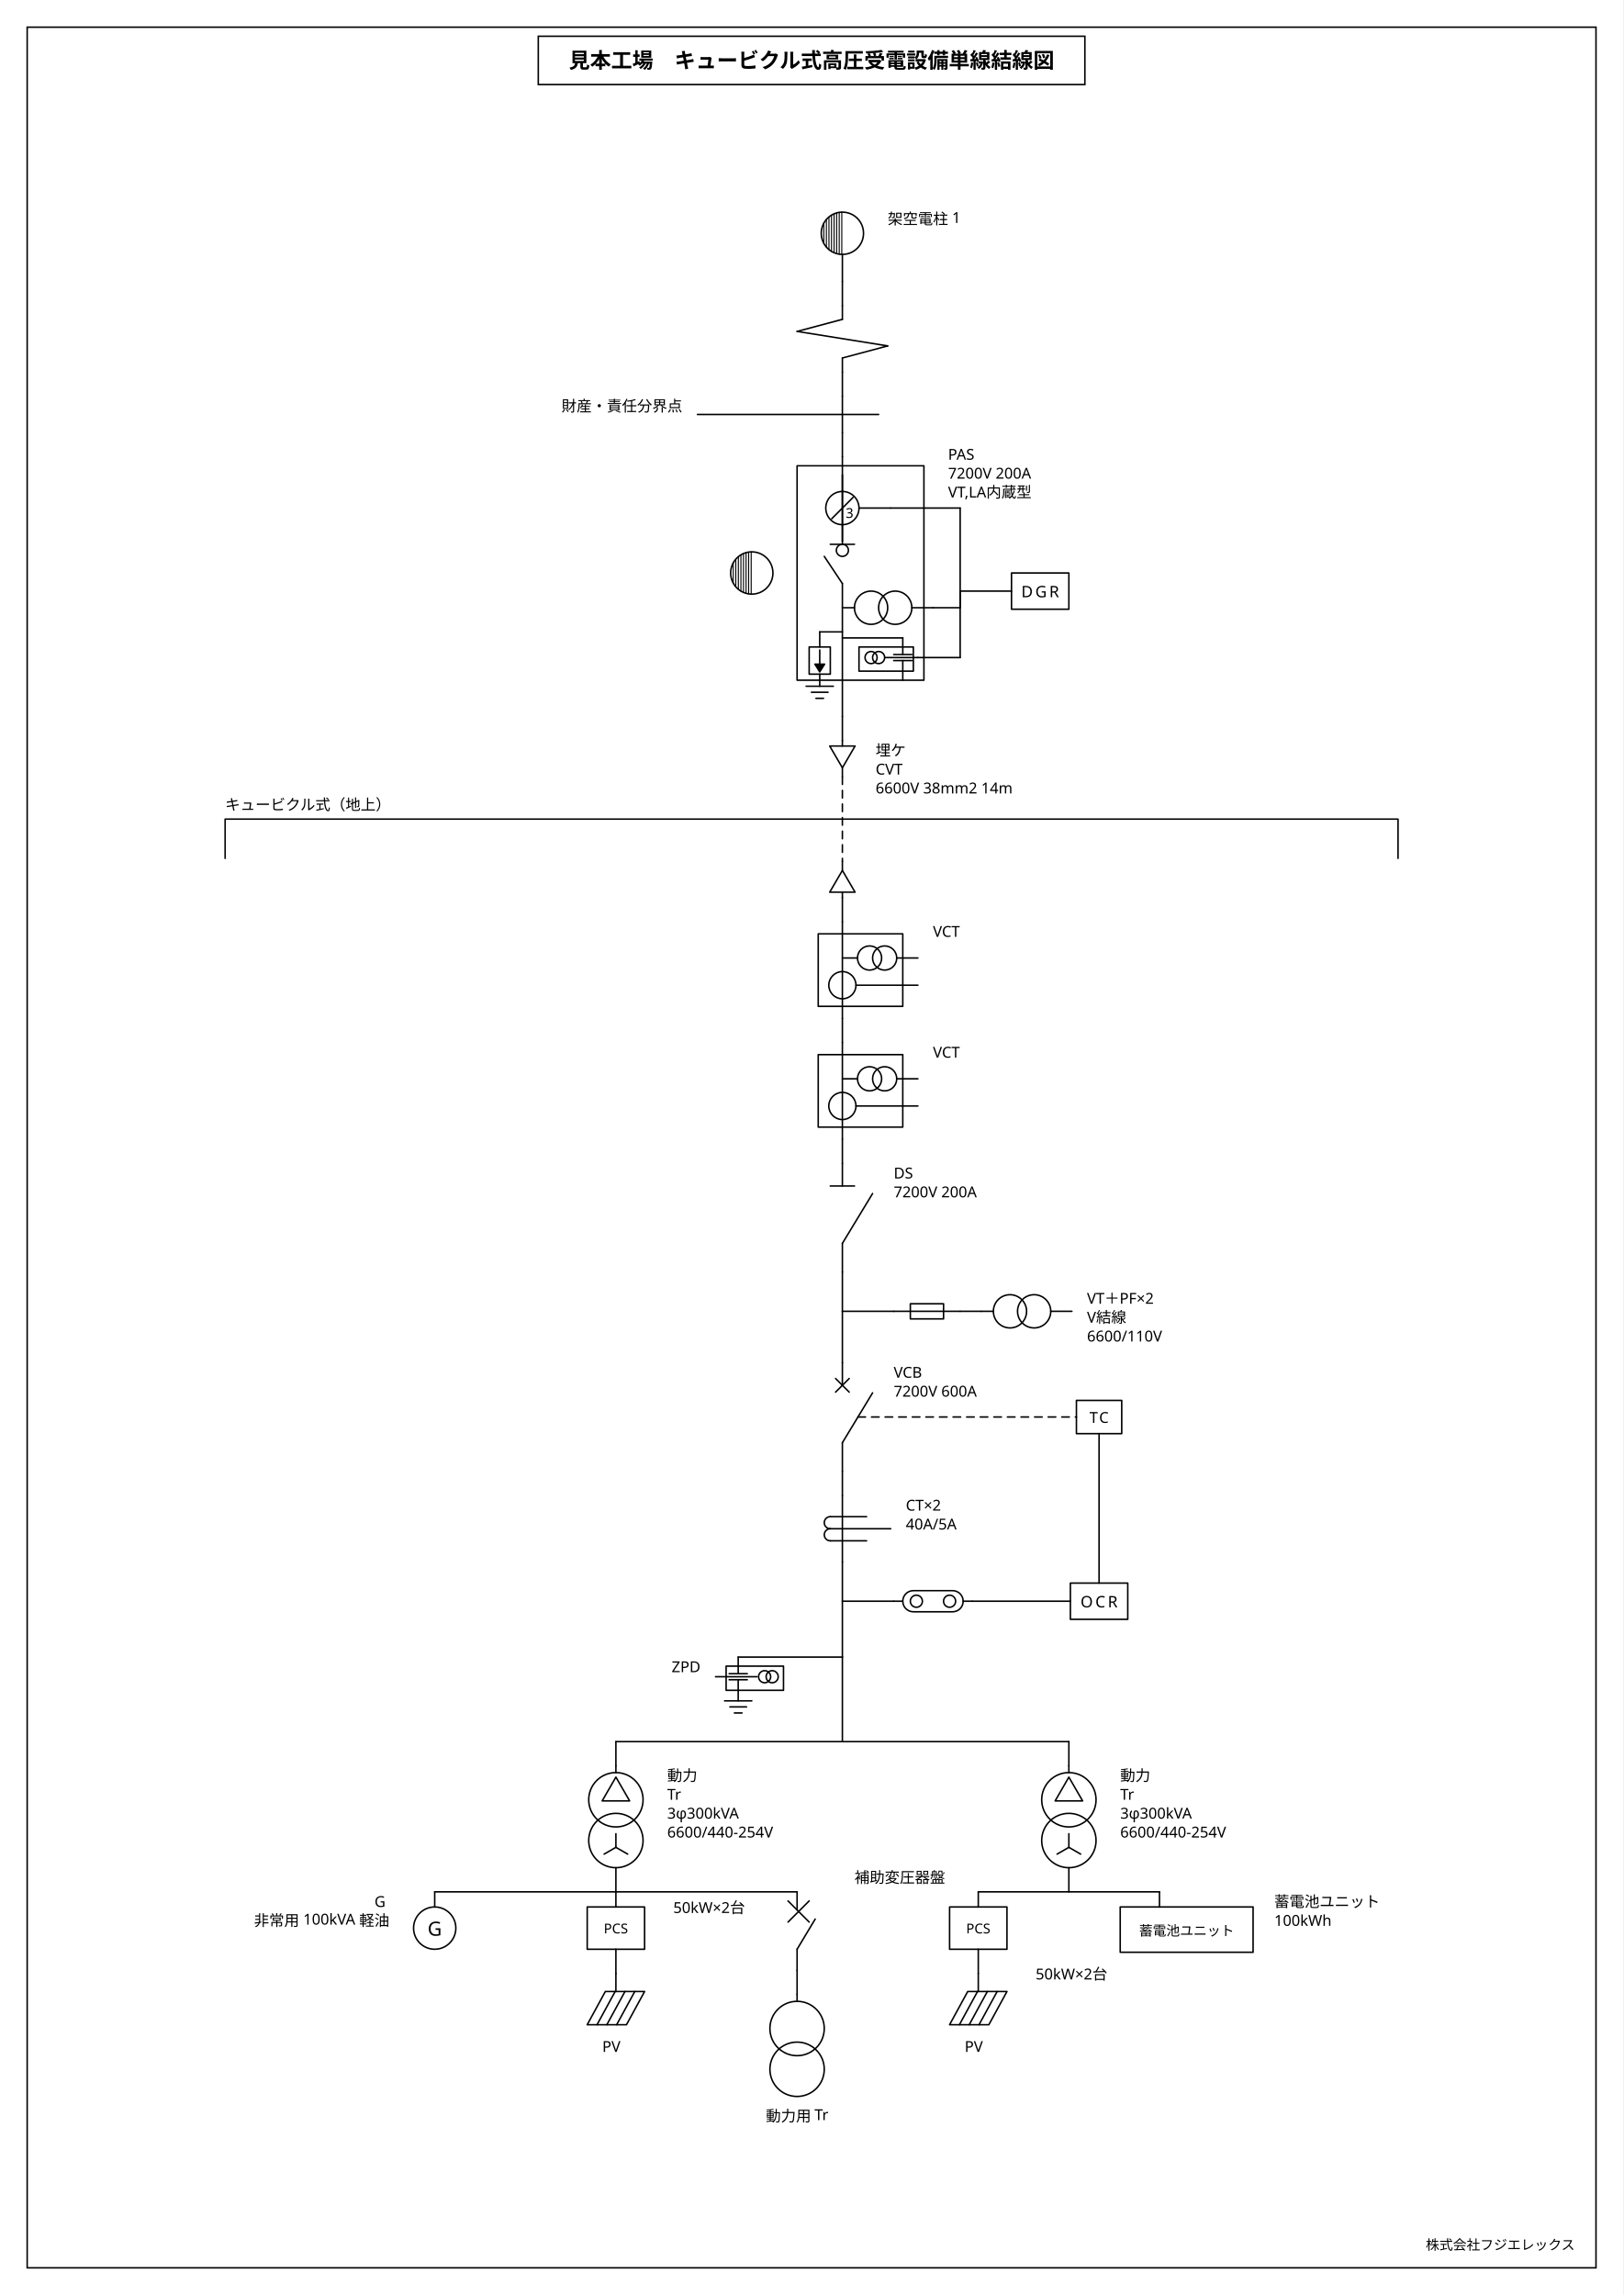
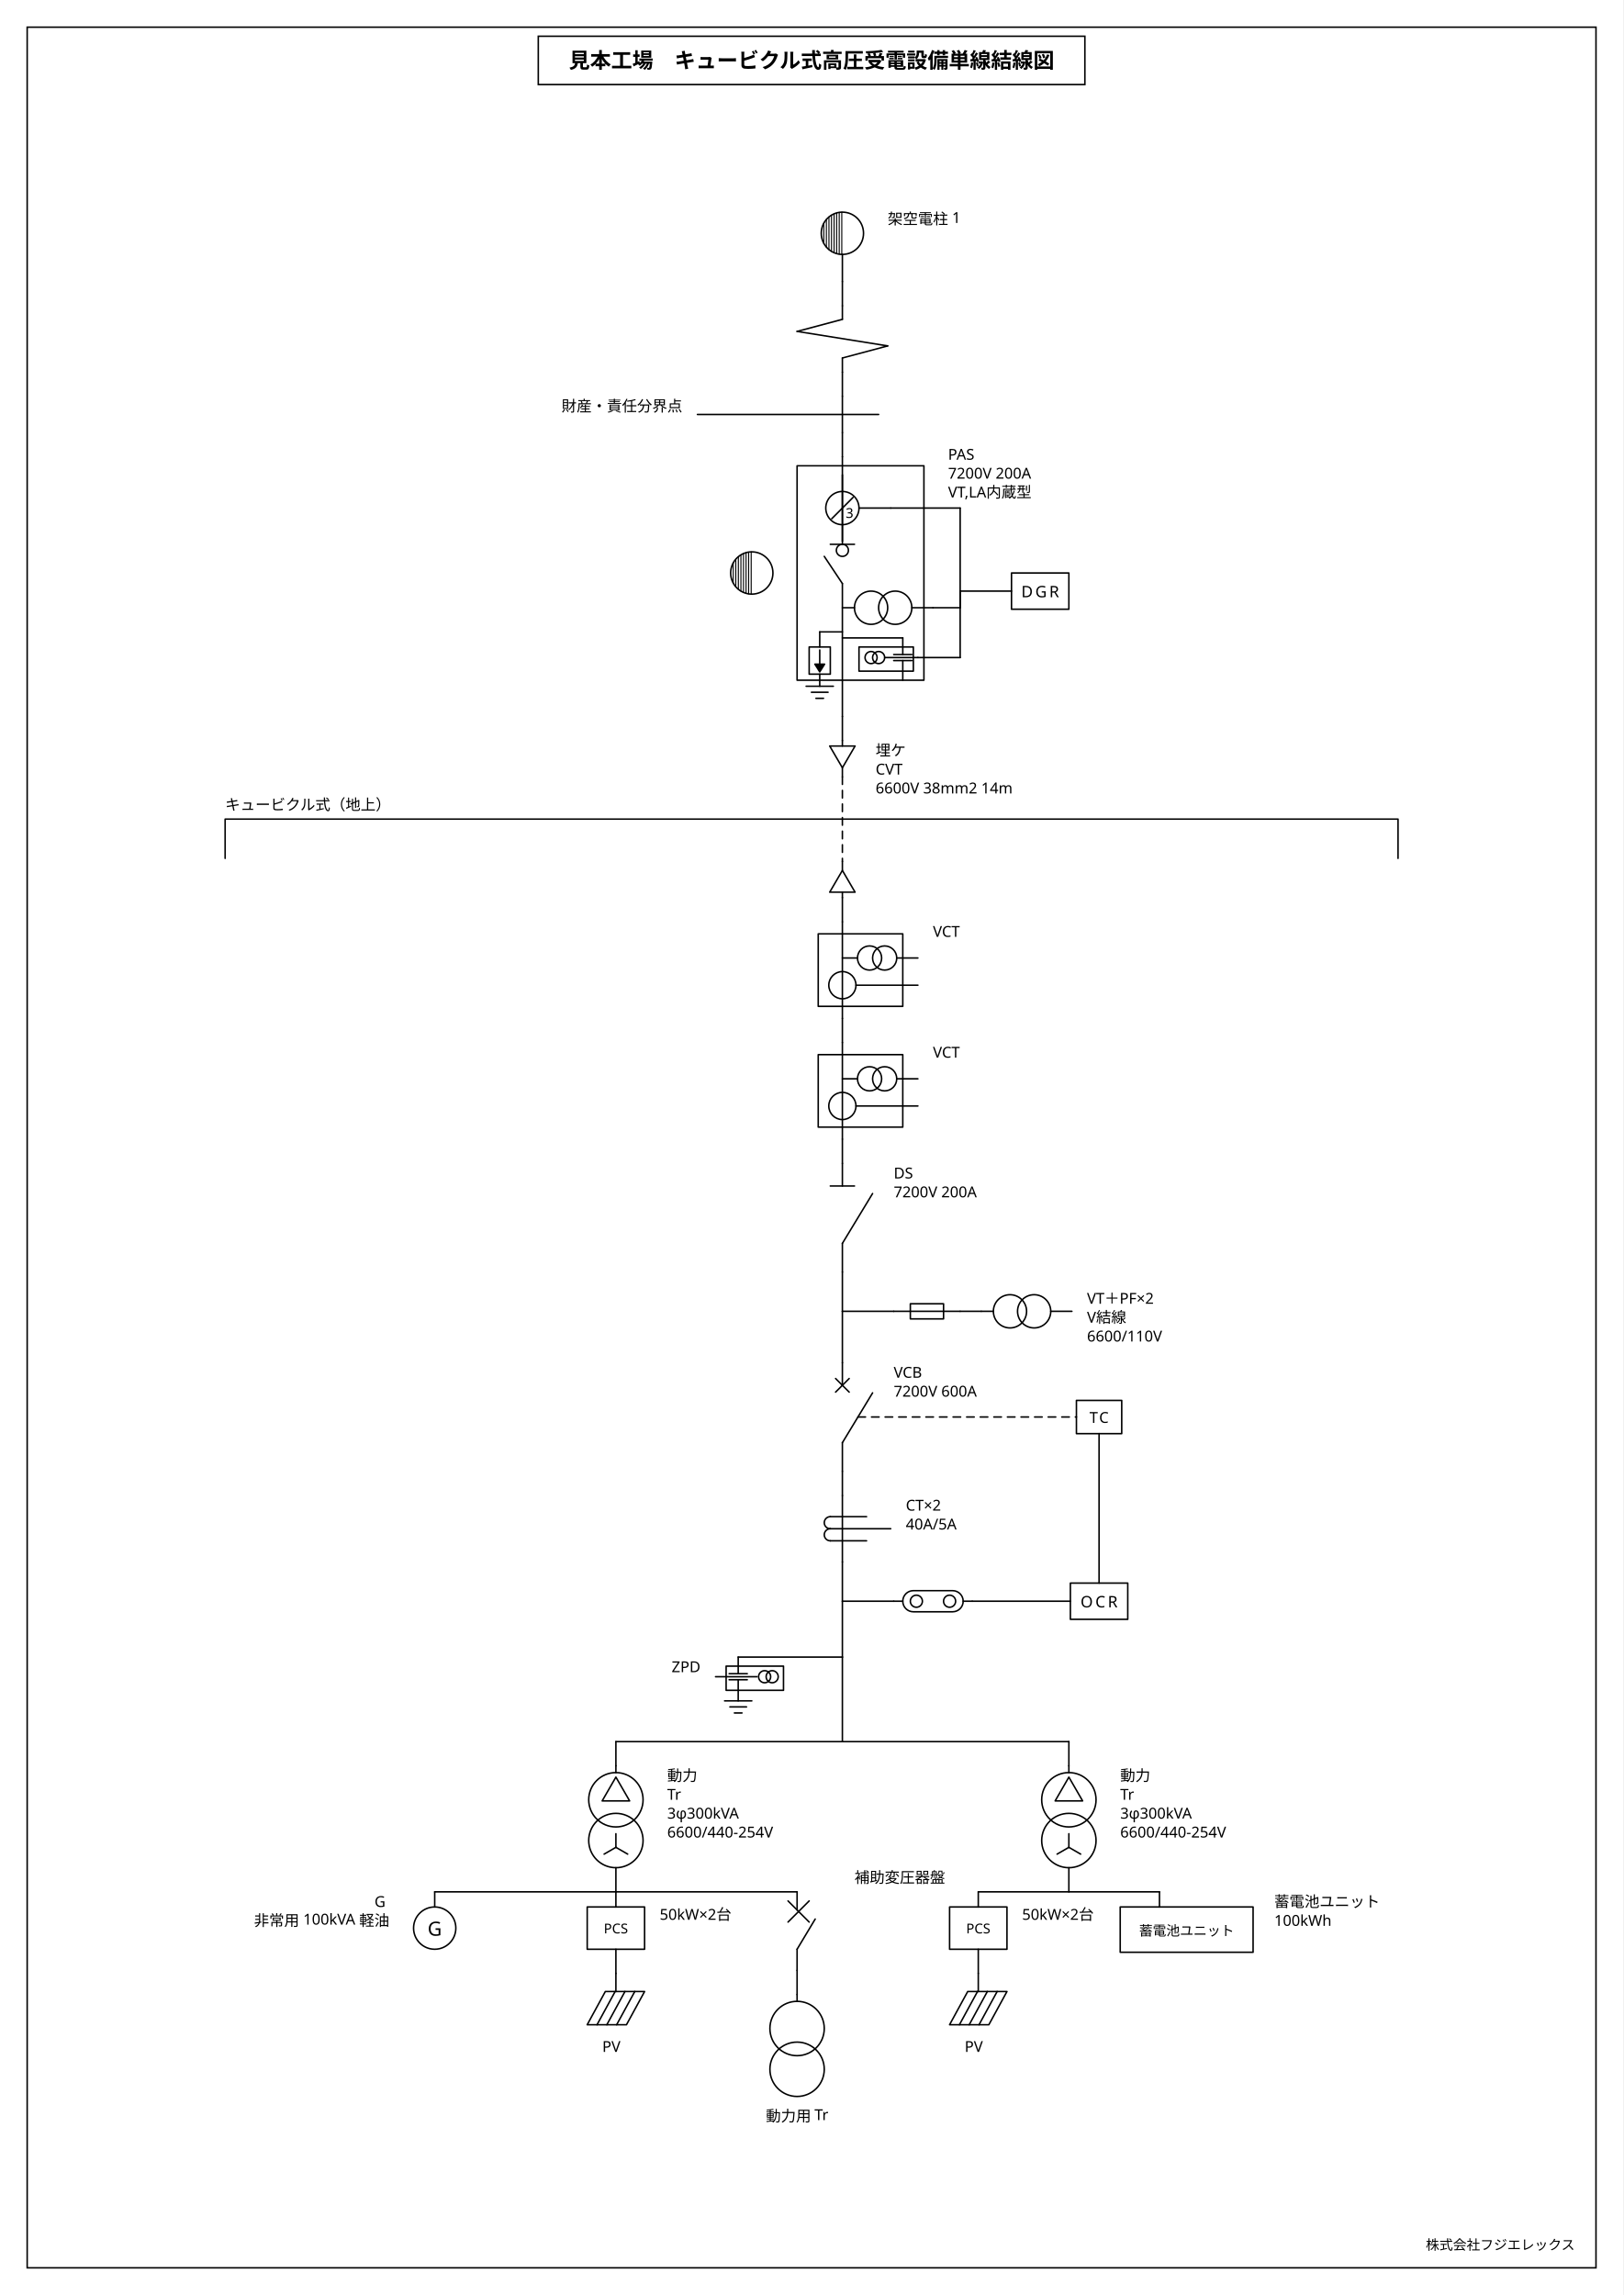
<svg xmlns="http://www.w3.org/2000/svg" viewBox="0 0 1075 1520" width="1075" height="1520">
  <rect x="0" y="0" width="1075" height="1520" fill="#fff" />
  <g stroke="#000" fill="none">
    <rect x="18" y="18" width="1039" height="1484" stroke-width="1" />
    <rect x="356.5" y="24" width="362" height="32" stroke-width="1" />
  </g>
  <text x="537.5" y="45" font-size="14" font-weight="700" text-anchor="middle" font-family="IPAGothic, 'IPAゴシック', 'Noto Sans JP', 'Hiragino Kaku Gothic ProN', 'Yu Gothic', sans-serif" fill="#000">見本工場　キュービクル式高圧受電設備単線結線図</text>
  <text x="1043" y="1490" font-size="9" text-anchor="end" font-family="IPAGothic, 'IPAゴシック', 'Noto Sans JP', 'Hiragino Kaku Gothic ProN', 'Yu Gothic', sans-serif" fill="#000">株式会社フジエレックス</text>
  <g transform="translate(557.9 138.5) scale(1)">
    <g stroke="#000" fill="none" stroke-linecap="round" stroke-linejoin="round" color="#000">
      <path d="M -408.8 404 L 368 404 M -408.8 404 L -408.8 430 M 368 404 L 368 430" fill="none" stroke-width="1" />
      <text x="-408.8" y="398" font-size="10" font-family="IPAGothic, 'IPAゴシック', 'Noto Sans JP', 'Hiragino Kaku Gothic ProN', 'Yu Gothic', sans-serif" fill="currentColor" stroke="none">キュービクル式（地上）</text>
      <line x1="0" y1="48" x2="0" y2="64" stroke-width="1" />
      <line x1="0" y1="108" x2="0" y2="124" stroke-width="1" />
      <line x1="0" y1="148" x2="0" y2="164" stroke-width="1" />
      <line x1="0" y1="280" x2="-15" y2="280" stroke-width="1" />
      <line x1="0" y1="284" x2="40" y2="284" stroke-width="1" />
      <line x1="32" y1="198" x2="78" y2="198" stroke-width="1" />
      <line x1="78" y1="198" x2="78" y2="253" stroke-width="1" />
      <line x1="60" y1="264" x2="78" y2="264" stroke-width="1" />
      <line x1="78" y1="264" x2="78" y2="253" stroke-width="1" />
      <line x1="50" y1="297" x2="78" y2="297" stroke-width="1" />
      <line x1="78" y1="297" x2="78" y2="253" stroke-width="1" />
      <line x1="78" y1="253" x2="112" y2="253" stroke-width="1" />
      <line x1="0" y1="336" x2="0" y2="352" stroke-width="1" />
      <line x1="0" y1="376" x2="0" y2="432" stroke-width="1" stroke-dasharray="5 4" />
      <line x1="0" y1="456" x2="0" y2="472" stroke-width="1" />
      <line x1="0" y1="536" x2="0" y2="552" stroke-width="1" />
      <line x1="0" y1="616" x2="0" y2="632" stroke-width="1" />
      <line x1="0" y1="704" x2="0" y2="730" stroke-width="1" />
      <line x1="0" y1="730" x2="34" y2="730" stroke-width="1" />
      <line x1="78" y1="730" x2="92" y2="730" stroke-width="1" />
      <line x1="0" y1="730" x2="0" y2="764" stroke-width="1" />
      <line x1="0" y1="836" x2="0" y2="852" stroke-width="1" />
      <line x1="0" y1="896" x2="0" y2="922" stroke-width="1" />
      <line x1="0" y1="922" x2="34" y2="922" stroke-width="1" />
      <line x1="86" y1="922" x2="151" y2="922" stroke-width="1" />
      <line x1="10.303" y1="800" x2="155" y2="800" stroke-width="1" stroke-dasharray="5 4" />
      <line x1="170" y1="811" x2="170" y2="910" stroke-width="1" />
      <line x1="0" y1="922" x2="0" y2="959" stroke-width="1" />
      <line x1="0" y1="959" x2="-69" y2="959" stroke-width="1" />
      <line x1="0" y1="959" x2="0" y2="1015" stroke-width="1" />
      <line x1="-150" y1="1015" x2="150" y2="1015" stroke-width="1" />
      <line x1="-150" y1="1015" x2="-150" y2="1031" stroke-width="1" />
      <line x1="150" y1="1015" x2="150" y2="1031" stroke-width="1" />
      <line x1="-150" y1="1098.5" x2="-150" y2="1114.5" stroke-width="1" />
      <line x1="-270" y1="1114.5" x2="-30" y2="1114.5" stroke-width="1" />
      <line x1="-150" y1="1152.5" x2="-150" y2="1168.5" stroke-width="1" />
      <line x1="-30" y1="1166.5" x2="-30" y2="1182.5" stroke-width="1" />
      <line x1="150" y1="1098.5" x2="150" y2="1114.5" stroke-width="1" />
      <line x1="90" y1="1114.5" x2="210" y2="1114.5" stroke-width="1" />
      <line x1="90" y1="1152.5" x2="90" y2="1168.5" stroke-width="1" />
      <g transform="translate(-16 0)">
        <circle cx="16" cy="16" r="14" fill="none" stroke-width="1" />
        <line x1="3.7" y1="9.313" x2="3.7" y2="22.687" stroke-width="0.7" />
        <line x1="5.4" y1="6.855" x2="5.4" y2="25.145" stroke-width="0.7" />
        <line x1="7.1" y1="5.193" x2="7.1" y2="26.807" stroke-width="0.7" />
        <line x1="8.8" y1="3.993" x2="8.8" y2="28.007" stroke-width="0.7" />
        <line x1="10.5" y1="3.126" x2="10.5" y2="28.874" stroke-width="0.7" />
        <line x1="12.2" y1="2.526" x2="12.2" y2="29.474" stroke-width="0.7" />
        <line x1="13.9" y1="2.158" x2="13.9" y2="29.842" stroke-width="0.7" />
        <line x1="15.6" y1="2.006" x2="15.6" y2="29.994" stroke-width="0.7" />
        <line x1="16" y1="30" x2="16" y2="48" stroke-width="1" />
      </g>
      <text x="30" y="10" font-size="10" text-anchor="start" font-family="IPAGothic, 'IPAゴシック', 'Noto Sans JP', 'Hiragino Kaku Gothic ProN', 'Yu Gothic', sans-serif" fill="currentColor" stroke="none">
        <tspan x="30" dy="0">架空電柱 1</tspan>
      </text>
      <g transform="translate(-30 64)">
        <line x1="30" y1="0" x2="30" y2="9" stroke-width="1" />
        <line x1="30" y1="9" x2="0" y2="17" stroke-width="1" />
        <line x1="0" y1="17" x2="60" y2="26.6" stroke-width="1" />
        <line x1="60" y1="26.6" x2="30" y2="34.6" stroke-width="1" />
        <line x1="30" y1="34.6" x2="30" y2="44" stroke-width="1" />
      </g>
      <g transform="translate(-96 124)">
        <line x1="96" y1="0" x2="96" y2="24" stroke-width="1" />
        <line x1="0" y1="12" x2="120" y2="12" stroke-width="1" />
      </g>
      <text x="-106" y="134" font-size="10" text-anchor="end" font-family="IPAGothic, 'IPAゴシック', 'Noto Sans JP', 'Hiragino Kaku Gothic ProN', 'Yu Gothic', sans-serif" fill="currentColor" stroke="none">
        <tspan x="-106" dy="0">財産・責任分界点</tspan>
      </text>
      <g transform="translate(-36 164)">
        <line x1="36" y1="0" x2="36" y2="6" stroke-width="1" />
        <rect x="6" y="6" width="84" height="142" fill="none" stroke-width="1" />
        <line x1="36" y1="6" x2="36" y2="58" stroke-width="1" />
        <line x1="28" y1="58" x2="44" y2="58" stroke-width="1" />
        <circle cx="36" cy="62" r="4" fill="none" stroke-width="1" />
        <line x1="36" y1="84" x2="24" y2="66" stroke-width="1" />
        <line x1="36" y1="84" x2="36" y2="172" stroke-width="1" />
      </g>
      <text x="70" y="166" font-size="10" text-anchor="start" font-family="IPAGothic, 'IPAゴシック', 'Noto Sans JP', 'Hiragino Kaku Gothic ProN', 'Yu Gothic', sans-serif" fill="currentColor" stroke="none">
        <tspan x="70" dy="0">PAS</tspan>
        <tspan x="70" dy="12.5">7200V 200A</tspan>
        <tspan x="70" dy="12.5">VT,LA内蔵型</tspan>
      </text>
      <g transform="translate(-76 225)">
        <circle cx="16" cy="16" r="14" fill="none" stroke-width="1" />
        <line x1="3.7" y1="9.313" x2="3.7" y2="22.687" stroke-width="0.7" />
        <line x1="5.4" y1="6.855" x2="5.4" y2="25.145" stroke-width="0.7" />
        <line x1="7.1" y1="5.193" x2="7.1" y2="26.807" stroke-width="0.7" />
        <line x1="8.8" y1="3.993" x2="8.8" y2="28.007" stroke-width="0.7" />
        <line x1="10.5" y1="3.126" x2="10.5" y2="28.874" stroke-width="0.7" />
        <line x1="12.2" y1="2.526" x2="12.2" y2="29.474" stroke-width="0.7" />
        <line x1="13.9" y1="2.158" x2="13.9" y2="29.842" stroke-width="0.7" />
        <line x1="15.6" y1="2.006" x2="15.6" y2="29.994" stroke-width="0.7" />
      </g>
      <g transform="translate(-20 176)">
        <line x1="20" y1="0" x2="20" y2="44" stroke-width="1" />
        <circle cx="20" cy="22" r="11" fill="none" stroke-width="1" />
        <line x1="12.929" y1="29.071" x2="27.071" y2="14.929" stroke-width="1" />
        <text x="24.75" y="25" font-size="9" text-anchor="middle" dominant-baseline="central" font-family="IPAGothic, 'IPAゴシック', 'Noto Sans JP', 'Hiragino Kaku Gothic ProN', 'Yu Gothic', sans-serif" fill="currentColor" stroke="none">3</text>
        <line x1="31" y1="22" x2="52" y2="22" stroke-width="1" />
      </g>
      <g transform="translate(0 249)">
        <line x1="0" y1="15" x2="8" y2="15" stroke-width="1" />
        <circle cx="19" cy="15" r="11" fill="none" stroke-width="1" />
        <circle cx="35" cy="15" r="11" fill="none" stroke-width="1" />
        <line x1="46" y1="15" x2="60" y2="15" stroke-width="1" />
      </g>
      <g transform="translate(-35 280)">
        <line x1="20" y1="0" x2="20" y2="10" stroke-width="1" />
        <rect x="13" y="10" width="14" height="18" fill="none" stroke-width="1" />
        <line x1="20" y1="12" x2="20" y2="23" stroke-width="1" />
        <polygon points="16.8,21.38 20,26.5 23.2,21.38" fill="currentColor" stroke-width="1" />
        <line x1="20" y1="28" x2="20" y2="36" stroke-width="1" />
        <line x1="11" y1="36" x2="29" y2="36" stroke-width="1" />
        <line x1="14.5" y1="40" x2="25.5" y2="40" stroke-width="1" />
        <line x1="17.5" y1="44" x2="22.5" y2="44" stroke-width="1" />
      </g>
      <g transform="translate(10 284)">
        <line x1="30" y1="0" x2="30" y2="11" stroke-width="1" />
        <rect x="1" y="6" width="36" height="16" fill="none" stroke-width="1" />
        <line x1="24" y1="11" x2="36" y2="11" stroke-width="1" />
        <line x1="24" y1="15" x2="36" y2="15" stroke-width="1" />
        <line x1="30" y1="15" x2="30" y2="28" stroke-width="1" />
        <line x1="18" y1="13" x2="40" y2="13" stroke-width="1" />
        <circle cx="9" cy="13" r="4" fill="none" stroke-width="1" />
        <circle cx="14" cy="13" r="4" fill="none" stroke-width="1" />
      </g>
      <g transform="translate(112 241)">
        <rect x="0" y="0" width="38" height="24" fill="none" stroke-width="1" />
        <text x="19" y="12" font-size="10.5" text-anchor="middle" dominant-baseline="central" font-family="IPAGothic, 'IPAゴシック', 'Noto Sans JP', 'Hiragino Kaku Gothic ProN', 'Yu Gothic', sans-serif" letter-spacing="1.6" fill="currentColor" stroke="none">DGR</text>
      </g>
      <g transform="translate(-12 352)">
        <line x1="12" y1="0" x2="12" y2="3.6" stroke-width="1" />
        <polygon points="3.6,3.6 20.4,3.6 12,18" fill="none" stroke-width="1" />
        <line x1="12" y1="18" x2="12" y2="24" stroke-width="1" />
      </g>
      <text x="22" y="362" font-size="10" text-anchor="start" font-family="IPAGothic, 'IPAゴシック', 'Noto Sans JP', 'Hiragino Kaku Gothic ProN', 'Yu Gothic', sans-serif" fill="currentColor" stroke="none">
        <tspan x="22" dy="0">埋ケ</tspan>
        <tspan x="22" dy="12.5">CVT</tspan>
        <tspan x="22" dy="12.5">6600V 38mm2 14m</tspan>
      </text>
      <g transform="translate(-12 432) rotate(180 12 12)">
        <line x1="12" y1="0" x2="12" y2="3.6" stroke-width="1" />
        <polygon points="3.6,3.6 20.4,3.6 12,18" fill="none" stroke-width="1" />
        <line x1="12" y1="18" x2="12" y2="24" stroke-width="1" />
      </g>
      <g transform="translate(-22 472)">
        <line x1="22" y1="0" x2="22" y2="64" stroke-width="1" />
        <rect x="6" y="8" width="56" height="48" fill="none" stroke-width="1" />
        <line x1="22" y1="24" x2="32" y2="24" stroke-width="1" />
        <circle cx="40" cy="24" r="8" fill="none" stroke-width="1" />
        <circle cx="50" cy="24" r="8" fill="none" stroke-width="1" />
        <line x1="58" y1="24" x2="72" y2="24" stroke-width="1" />
        <circle cx="22" cy="42" r="9" fill="none" stroke-width="1" />
        <line x1="31" y1="42" x2="72" y2="42" stroke-width="1" />
      </g>
      <text x="60" y="482" font-size="10" text-anchor="start" font-family="IPAGothic, 'IPAゴシック', 'Noto Sans JP', 'Hiragino Kaku Gothic ProN', 'Yu Gothic', sans-serif" fill="currentColor" stroke="none">
        <tspan x="60" dy="0">VCT</tspan>
      </text>
      <g transform="translate(-22 552)">
        <line x1="22" y1="0" x2="22" y2="64" stroke-width="1" />
        <rect x="6" y="8" width="56" height="48" fill="none" stroke-width="1" />
        <line x1="22" y1="24" x2="32" y2="24" stroke-width="1" />
        <circle cx="40" cy="24" r="8" fill="none" stroke-width="1" />
        <circle cx="50" cy="24" r="8" fill="none" stroke-width="1" />
        <line x1="58" y1="24" x2="72" y2="24" stroke-width="1" />
        <circle cx="22" cy="42" r="9" fill="none" stroke-width="1" />
        <line x1="31" y1="42" x2="72" y2="42" stroke-width="1" />
      </g>
      <text x="60" y="562" font-size="10" text-anchor="start" font-family="IPAGothic, 'IPAゴシック', 'Noto Sans JP', 'Hiragino Kaku Gothic ProN', 'Yu Gothic', sans-serif" fill="currentColor" stroke="none">
        <tspan x="60" dy="0">VCT</tspan>
      </text>
      <g transform="translate(-24 632)">
        <line x1="24" y1="0" x2="24" y2="15" stroke-width="1" />
        <line x1="16" y1="15" x2="32" y2="15" stroke-width="1" />
        <line x1="24" y1="53" x2="44" y2="20" stroke-width="1" />
        <line x1="24" y1="53" x2="24" y2="72" stroke-width="1" />
      </g>
      <text x="34" y="642" font-size="10" text-anchor="start" font-family="IPAGothic, 'IPAゴシック', 'Noto Sans JP', 'Hiragino Kaku Gothic ProN', 'Yu Gothic', sans-serif" fill="currentColor" stroke="none">
        <tspan x="34" dy="0">DS</tspan>
        <tspan x="34" dy="12.5">7200V 200A</tspan>
      </text>
      <g transform="translate(36 708) rotate(-90 20 22)">
        <line x1="20" y1="0" x2="20" y2="44" stroke-width="1" />
        <rect x="15" y="11" width="10" height="22" fill="none" stroke-width="1" />
      </g>
      <g transform="translate(92 715)">
        <line x1="0" y1="15" x2="8" y2="15" stroke-width="1" />
        <circle cx="19" cy="15" r="11" fill="none" stroke-width="1" />
        <circle cx="35" cy="15" r="11" fill="none" stroke-width="1" />
        <line x1="46" y1="15" x2="60" y2="15" stroke-width="1" />
      </g>
      <text x="162" y="725" font-size="10" text-anchor="start" font-family="IPAGothic, 'IPAゴシック', 'Noto Sans JP', 'Hiragino Kaku Gothic ProN', 'Yu Gothic', sans-serif" fill="currentColor" stroke="none">
        <tspan x="162" dy="0">VT＋PF×2</tspan>
        <tspan x="162" dy="12.5">V結線</tspan>
        <tspan x="162" dy="12.5">6600/110V</tspan>
      </text>
      <g transform="translate(-24 764)">
        <line x1="24" y1="0" x2="24" y2="15" stroke-width="1" />
        <line x1="19.5" y1="10.5" x2="28.5" y2="19.5" stroke-width="1" />
        <line x1="28.5" y1="10.5" x2="19.5" y2="19.5" stroke-width="1" />
        <line x1="24" y1="53" x2="44" y2="20" stroke-width="1" />
        <line x1="24" y1="53" x2="24" y2="72" stroke-width="1" />
      </g>
      <text x="34" y="774" font-size="10" text-anchor="start" font-family="IPAGothic, 'IPAゴシック', 'Noto Sans JP', 'Hiragino Kaku Gothic ProN', 'Yu Gothic', sans-serif" fill="currentColor" stroke="none">
        <tspan x="34" dy="0">VCB</tspan>
        <tspan x="34" dy="12.5">7200V 600A</tspan>
      </text>
      <g transform="translate(-24 852)">
        <line x1="24" y1="0" x2="24" y2="44" stroke-width="1" />
        <line x1="16" y1="14" x2="40" y2="14" stroke-width="1" />
        <line x1="16" y1="30" x2="40" y2="30" stroke-width="1" />
        <line x1="16" y1="22" x2="56" y2="22" stroke-width="1" />
        <path d="M 16 14 A 4 4 0 0 0 16 22" fill="none" stroke-width="1" />
        <path d="M 16 22 A 4 4 0 0 0 16 30" fill="none" stroke-width="1" />
      </g>
      <text x="42" y="862" font-size="10" text-anchor="start" font-family="IPAGothic, 'IPAゴシック', 'Noto Sans JP', 'Hiragino Kaku Gothic ProN', 'Yu Gothic', sans-serif" fill="currentColor" stroke="none">
        <tspan x="42" dy="0">CT×2</tspan>
        <tspan x="42" dy="12.5">40A/5A</tspan>
      </text>
      <g transform="translate(34 911)">
        <line x1="0" y1="11" x2="6" y2="11" stroke-width="1" />
        <rect x="6" y="4" width="40" height="14" rx="7" fill="none" stroke-width="1" />
        <circle cx="15" cy="11" r="4" fill="none" stroke-width="1" />
        <circle cx="37" cy="11" r="4" fill="none" stroke-width="1" />
        <line x1="46" y1="11" x2="52" y2="11" stroke-width="1" />
      </g>
      <g transform="translate(151 910)">
        <rect x="0" y="0" width="38" height="24" fill="none" stroke-width="1" />
        <text x="19" y="12" font-size="10.5" text-anchor="middle" dominant-baseline="central" font-family="IPAGothic, 'IPAゴシック', 'Noto Sans JP', 'Hiragino Kaku Gothic ProN', 'Yu Gothic', sans-serif" letter-spacing="1.6" fill="currentColor" stroke="none">OCR</text>
      </g>
      <g transform="translate(155 789)">
        <rect x="0" y="0" width="30" height="22" fill="none" stroke-width="1" />
        <text x="15" y="11" font-size="10" text-anchor="middle" dominant-baseline="central" font-family="IPAGothic, 'IPAゴシック', 'Noto Sans JP', 'Hiragino Kaku Gothic ProN', 'Yu Gothic', sans-serif" letter-spacing="1" fill="currentColor" stroke="none">TC</text>
      </g>
      <g transform="translate(-84 959)">
        <line x1="15" y1="0" x2="15" y2="11" stroke-width="1" />
        <rect x="7" y="6" width="38" height="16" fill="none" stroke-width="1" />
        <line x1="9" y1="11" x2="21" y2="11" stroke-width="1" />
        <line x1="9" y1="15" x2="21" y2="15" stroke-width="1" />
        <line x1="15" y1="15" x2="15" y2="29" stroke-width="1" />
        <line x1="6" y1="29" x2="24" y2="29" stroke-width="1" />
        <line x1="9.5" y1="33" x2="20.5" y2="33" stroke-width="1" />
        <line x1="12.5" y1="37" x2="17.5" y2="37" stroke-width="1" />
        <line x1="0" y1="13" x2="27.5" y2="13" stroke-width="1" />
        <circle cx="32.5" cy="13" r="4" fill="none" stroke-width="1" />
        <circle cx="37.5" cy="13" r="4" fill="none" stroke-width="1" />
      </g>
      <text x="-94" y="969" font-size="10" text-anchor="end" font-family="IPAGothic, 'IPAゴシック', 'Noto Sans JP', 'Hiragino Kaku Gothic ProN', 'Yu Gothic', sans-serif" fill="currentColor" stroke="none">
        <tspan x="-94" dy="0">ZPD</tspan>
      </text>
      <g transform="translate(-174 1031)">
        <line x1="24" y1="0" x2="24" y2="4.5" stroke-width="1" />
        <circle cx="24" cy="22.5" r="18" fill="none" stroke-width="1" />
        <circle cx="24" cy="49.5" r="18" fill="none" stroke-width="1" />
        <polygon points="24,7.5 33.093,23.25 14.907,23.25" fill="none" stroke-width="1" />
        <line x1="24" y1="54" x2="24" y2="45" stroke-width="1" />
        <line x1="24" y1="54" x2="31.794" y2="58.5" stroke-width="1" />
        <line x1="24" y1="54" x2="16.206" y2="58.5" stroke-width="1" />
      </g>
      <text x="-116" y="1041" font-size="10" text-anchor="start" font-family="IPAGothic, 'IPAゴシック', 'Noto Sans JP', 'Hiragino Kaku Gothic ProN', 'Yu Gothic', sans-serif" fill="currentColor" stroke="none">
        <tspan x="-116" dy="0">動力</tspan>
        <tspan x="-116" dy="12.5">Tr</tspan>
        <tspan x="-116" dy="12.5">3φ300kVA</tspan>
        <tspan x="-116" dy="12.5">6600/440-254V</tspan>
      </text>
      <g transform="translate(126 1031)">
        <line x1="24" y1="0" x2="24" y2="4.5" stroke-width="1" />
        <circle cx="24" cy="22.5" r="18" fill="none" stroke-width="1" />
        <circle cx="24" cy="49.5" r="18" fill="none" stroke-width="1" />
        <polygon points="24,7.5 33.093,23.25 14.907,23.25" fill="none" stroke-width="1" />
        <line x1="24" y1="54" x2="24" y2="45" stroke-width="1" />
        <line x1="24" y1="54" x2="31.794" y2="58.5" stroke-width="1" />
        <line x1="24" y1="54" x2="16.206" y2="58.5" stroke-width="1" />
      </g>
      <text x="184" y="1041" font-size="10" text-anchor="start" font-family="IPAGothic, 'IPAゴシック', 'Noto Sans JP', 'Hiragino Kaku Gothic ProN', 'Yu Gothic', sans-serif" fill="currentColor" stroke="none">
        <tspan x="184" dy="0">動力</tspan>
        <tspan x="184" dy="12.5">Tr</tspan>
        <tspan x="184" dy="12.5">3φ300kVA</tspan>
        <tspan x="184" dy="12.5">6600/440-254V</tspan>
      </text>
      <g transform="translate(-290 1114.5)">
        <line x1="20" y1="0" x2="20" y2="10" stroke-width="1" />
        <circle cx="20" cy="24" r="14" fill="none" stroke-width="1" />
        <text x="20" y="24" font-size="13" text-anchor="middle" dominant-baseline="central" font-family="IPAGothic, 'IPAゴシック', 'Noto Sans JP', 'Hiragino Kaku Gothic ProN', 'Yu Gothic', sans-serif" fill="currentColor" stroke="none">G</text>
      </g>
      <text x="-300" y="1124.5" font-size="10" text-anchor="end" font-family="IPAGothic, 'IPAゴシック', 'Noto Sans JP', 'Hiragino Kaku Gothic ProN', 'Yu Gothic', sans-serif" fill="currentColor" stroke="none">
        <tspan x="-300" dy="0">G</tspan>
        <tspan x="-300" dy="12.5">非常用 100kVA 軽油</tspan>
      </text>
      <g transform="translate(-178 1114.5)">
        <line x1="28" y1="0" x2="28" y2="10" stroke-width="1" />
        <rect x="9" y="10" width="38" height="28" fill="none" stroke-width="1" />
        <text x="28" y="24" font-size="9" text-anchor="middle" dominant-baseline="central" font-family="IPAGothic, 'IPAゴシック', 'Noto Sans JP', 'Hiragino Kaku Gothic ProN', 'Yu Gothic', sans-serif" fill="currentColor" stroke="none">PCS</text>
      </g>
-       <text x="-112" y="1128.5" font-size="10" text-anchor="start" font-family="IPAGothic, 'IPAゴシック', 'Noto Sans JP', 'Hiragino Kaku Gothic ProN', 'Yu Gothic', sans-serif" fill="currentColor" stroke="none">
-         <tspan x="-112" dy="0">50kW×2台</tspan>
+       <text x="-121" y="1133" font-size="10" text-anchor="start" font-family="IPAGothic, 'IPAゴシック', 'Noto Sans JP', 'Hiragino Kaku Gothic ProN', 'Yu Gothic', sans-serif" fill="currentColor" stroke="none">
+         <tspan x="-121" dy="0">50kW×2台</tspan>
      </text>
      <g transform="translate(-179 1168.5)">
        <line x1="29" y1="0" x2="29" y2="12" stroke-width="1" />
        <polygon points="10,34 22,12 48,12 36,34" fill="none" stroke-width="1" />
        <line x1="16.5" y1="34" x2="28.5" y2="12" stroke-width="1" />
        <line x1="23" y1="34" x2="35" y2="12" stroke-width="1" />
        <line x1="29.5" y1="34" x2="41.5" y2="12" stroke-width="1" />
      </g>
      <text x="-153" y="1220.5" font-size="10" text-anchor="middle" font-family="IPAGothic, 'IPAゴシック', 'Noto Sans JP', 'Hiragino Kaku Gothic ProN', 'Yu Gothic', sans-serif" fill="currentColor" stroke="none">
        <tspan x="-153" dy="0">PV</tspan>
      </text>
      <g transform="translate(-46 1114.5)">
        <line x1="16" y1="0" x2="16" y2="12" stroke-width="1" />
        <line x1="10" y1="6" x2="24" y2="20" stroke-width="1" />
        <line x1="24" y1="6" x2="10" y2="20" stroke-width="1" />
        <line x1="16" y1="38" x2="28" y2="18" stroke-width="1" />
        <line x1="16" y1="38" x2="16" y2="52" stroke-width="1" />
      </g>
      <text x="8" y="1108.5" font-size="10" text-anchor="start" font-family="IPAGothic, 'IPAゴシック', 'Noto Sans JP', 'Hiragino Kaku Gothic ProN', 'Yu Gothic', sans-serif" fill="currentColor" stroke="none">
        <tspan x="8" dy="0">補助変圧器盤</tspan>
      </text>
      <g transform="translate(-54 1182.5)">
        <line x1="24" y1="0" x2="24" y2="4.5" stroke-width="1" />
        <circle cx="24" cy="22.5" r="18" fill="none" stroke-width="1" />
        <circle cx="24" cy="49.5" r="18" fill="none" stroke-width="1" />
      </g>
      <text x="-30" y="1266.5" font-size="10" text-anchor="middle" font-family="IPAGothic, 'IPAゴシック', 'Noto Sans JP', 'Hiragino Kaku Gothic ProN', 'Yu Gothic', sans-serif" fill="currentColor" stroke="none">
        <tspan x="-30" dy="0">動力用 Tr</tspan>
      </text>
      <g transform="translate(62 1114.5)">
        <line x1="28" y1="0" x2="28" y2="10" stroke-width="1" />
        <rect x="9" y="10" width="38" height="28" fill="none" stroke-width="1" />
        <text x="28" y="24" font-size="9" text-anchor="middle" dominant-baseline="central" font-family="IPAGothic, 'IPAゴシック', 'Noto Sans JP', 'Hiragino Kaku Gothic ProN', 'Yu Gothic', sans-serif" fill="currentColor" stroke="none">PCS</text>
      </g>
-       <text x="128" y="1172.5" font-size="10" text-anchor="start" font-family="IPAGothic, 'IPAゴシック', 'Noto Sans JP', 'Hiragino Kaku Gothic ProN', 'Yu Gothic', sans-serif" fill="currentColor" stroke="none">
-         <tspan x="128" dy="0">50kW×2台</tspan>
+       <text x="119" y="1133" font-size="10" text-anchor="start" font-family="IPAGothic, 'IPAゴシック', 'Noto Sans JP', 'Hiragino Kaku Gothic ProN', 'Yu Gothic', sans-serif" fill="currentColor" stroke="none">
+         <tspan x="119" dy="0">50kW×2台</tspan>
      </text>
      <g transform="translate(61 1168.5)">
        <line x1="29" y1="0" x2="29" y2="12" stroke-width="1" />
        <polygon points="10,34 22,12 48,12 36,34" fill="none" stroke-width="1" />
        <line x1="16.5" y1="34" x2="28.5" y2="12" stroke-width="1" />
        <line x1="23" y1="34" x2="35" y2="12" stroke-width="1" />
        <line x1="29.5" y1="34" x2="41.5" y2="12" stroke-width="1" />
      </g>
      <text x="87" y="1220.5" font-size="10" text-anchor="middle" font-family="IPAGothic, 'IPAゴシック', 'Noto Sans JP', 'Hiragino Kaku Gothic ProN', 'Yu Gothic', sans-serif" fill="currentColor" stroke="none">
        <tspan x="87" dy="0">PV</tspan>
      </text>
      <g transform="translate(180 1114.5)">
        <line x1="30" y1="0" x2="30" y2="10" stroke-width="1" />
        <rect x="4" y="10" width="88" height="30" fill="none" stroke-width="1" />
        <text x="48" y="25" font-size="9" text-anchor="middle" dominant-baseline="central" font-family="IPAGothic, 'IPAゴシック', 'Noto Sans JP', 'Hiragino Kaku Gothic ProN', 'Yu Gothic', sans-serif" fill="currentColor" stroke="none">蓄電池ユニット</text>
      </g>
      <text x="286" y="1124.5" font-size="10" text-anchor="start" font-family="IPAGothic, 'IPAゴシック', 'Noto Sans JP', 'Hiragino Kaku Gothic ProN', 'Yu Gothic', sans-serif" fill="currentColor" stroke="none">
        <tspan x="286" dy="0">蓄電池ユニット</tspan>
        <tspan x="286" dy="12.5">100kWh</tspan>
      </text>
    </g>
  </g>
</svg>
